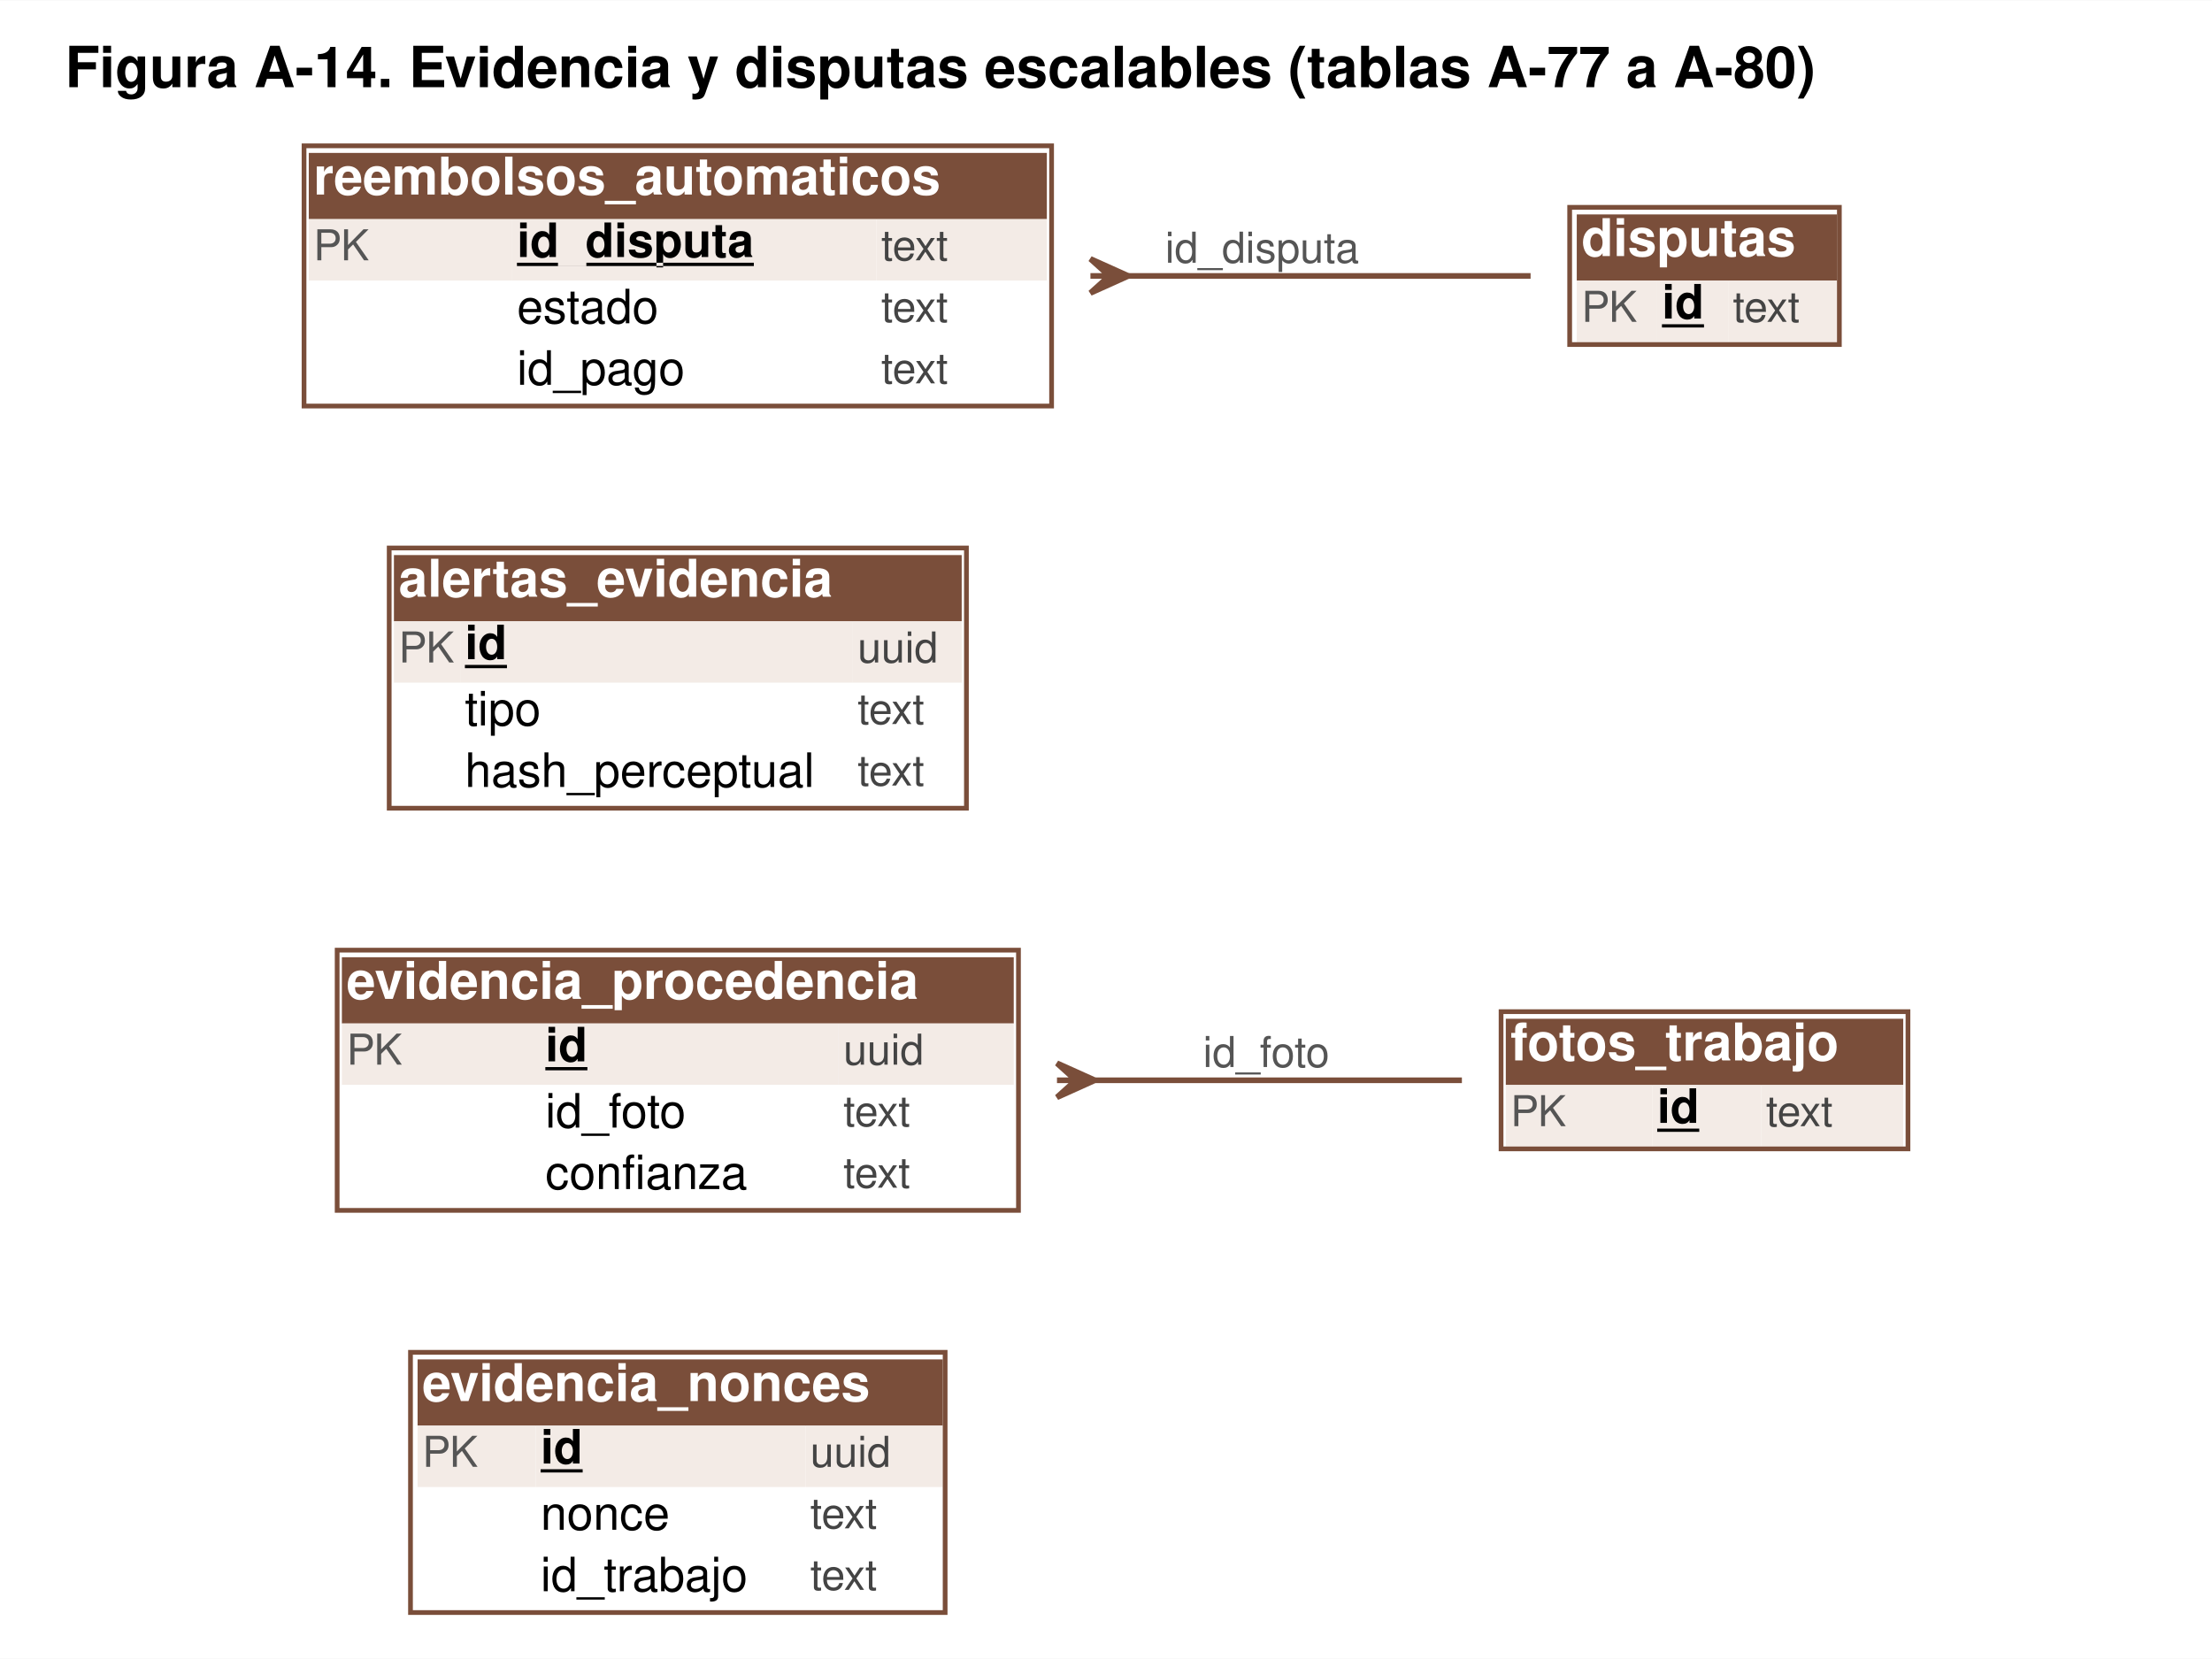
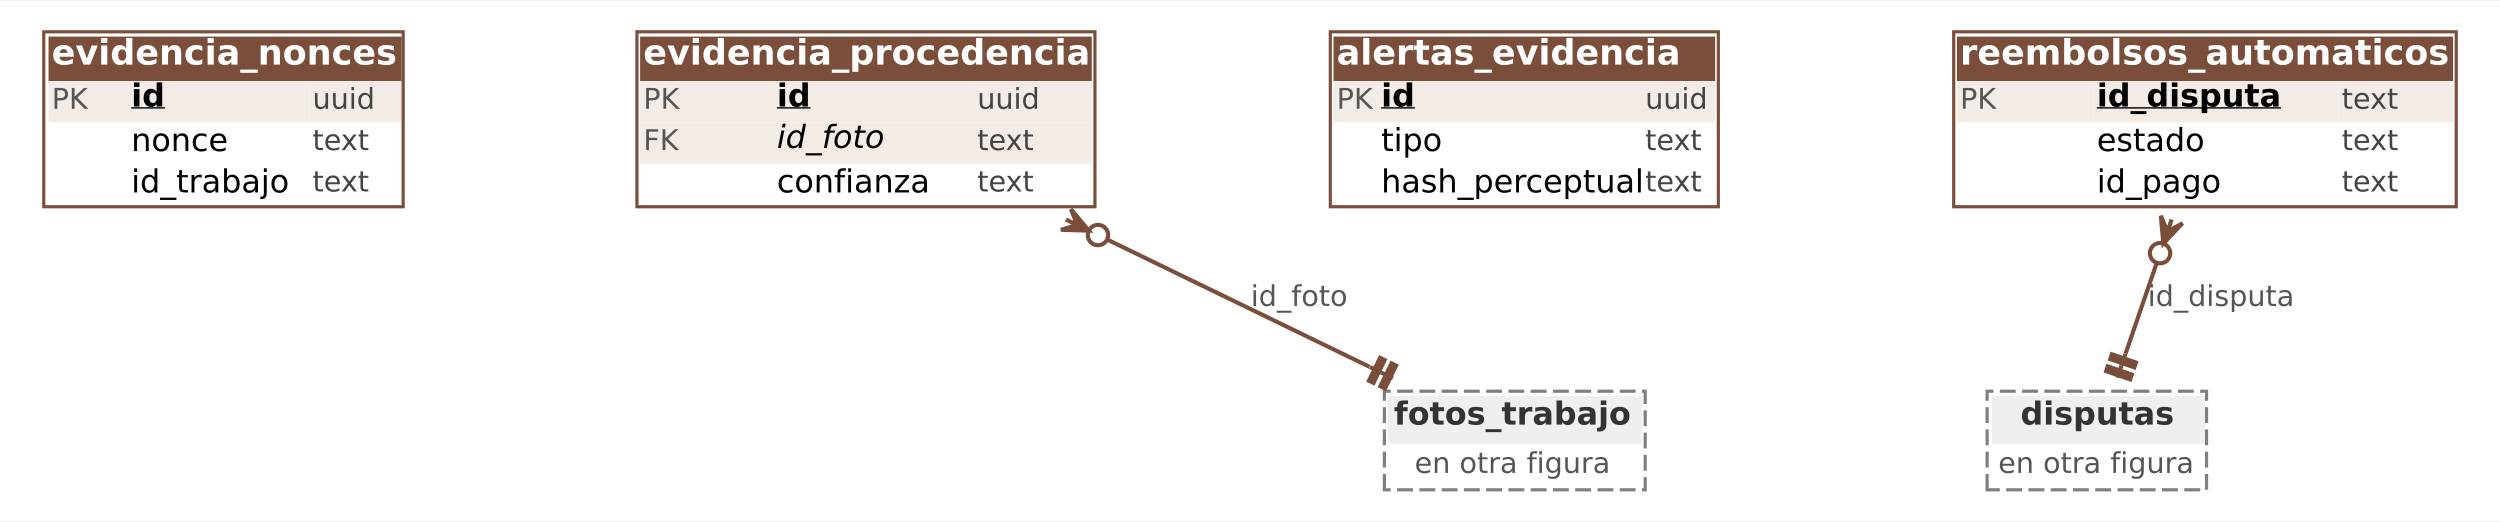
- <svg xmlns="http://www.w3.org/2000/svg" width="468pt" height="351pt" viewBox="0.00 0.00 467.52 350.52">
-   <g id="graph0" class="graph" transform="scale(1 1) rotate(0) translate(5.76 344.76)">
-     <polygon fill="white" stroke="transparent" points="-5.76,5.76 -5.76,-344.76 461.76,-344.76 461.76,5.76 -5.76,5.76" />
-     <text text-anchor="start" x="8" y="-326.4" font-family="Helvetica,sans-Serif" font-weight="bold" font-size="12.00">Figura A-14. Evidencia y disputas escalables (tablas A-77 a A-80)</text>
+ <svg xmlns="http://www.w3.org/2000/svg" width="786pt" height="164pt" viewBox="0.00 0.00 786.02 163.52">
+   <g id="graph0" class="graph" transform="scale(1 1) rotate(0) translate(5.76 157.76)">
+     <polygon fill="white" stroke="transparent" points="-5.76,5.76 -5.76,-157.76 780.26,-157.76 780.26,5.76 -5.76,5.76" />
    <g id="node1" class="node">
-       <polygon fill="#7a4e3a" stroke="transparent" points="82.5,-43.5 82.5,-57.5 193.5,-57.5 193.5,-43.5 82.5,-43.5" />
-       <text text-anchor="start" x="83.5" y="-48.7" font-family="Helvetica,sans-Serif" font-weight="bold" font-size="11.00" fill="white">evidencia_nonces</text>
-       <polygon fill="#f3ebe6" stroke="transparent" points="82.5,-30.5 82.5,-43.5 107.5,-43.5 107.5,-30.5 82.5,-30.5" />
-       <text text-anchor="start" x="83.5" y="-34.8" font-family="Helvetica,sans-Serif" font-size="9.00" fill="#555555">PK</text>
-       <polygon fill="#f3ebe6" stroke="transparent" points="107.5,-30.5 107.5,-43.5 164.5,-43.5 164.5,-30.5 107.5,-30.5" />
-       <text text-anchor="start" x="108.5" y="-35.5" font-family="Helvetica,sans-Serif" font-weight="bold" text-decoration="underline" font-size="10.00">id</text>
-       <polygon fill="#f3ebe6" stroke="transparent" points="164.5,-30.5 164.5,-43.5 193.5,-43.5 193.5,-30.5 164.5,-30.5" />
-       <text text-anchor="start" x="165.5" y="-34.8" font-family="Helvetica,sans-Serif" font-size="9.00" fill="#444444">uuid</text>
-       <polygon fill="white" stroke="transparent" points="82.5,-17.5 82.5,-30.5 107.5,-30.5 107.5,-17.5 82.5,-17.5" />
-       <text text-anchor="start" x="83.5" y="-21.8" font-family="Helvetica,sans-Serif" font-size="9.00" fill="#555555"> </text>
-       <polygon fill="white" stroke="transparent" points="107.5,-17.5 107.5,-30.5 164.5,-30.5 164.5,-17.5 107.5,-17.5" />
-       <text text-anchor="start" x="108.5" y="-21.5" font-family="Helvetica,sans-Serif" font-size="10.00">nonce</text>
-       <polygon fill="white" stroke="transparent" points="164.5,-17.5 164.5,-30.5 193.5,-30.5 193.5,-17.5 164.5,-17.5" />
-       <text text-anchor="start" x="165.5" y="-21.8" font-family="Helvetica,sans-Serif" font-size="9.00" fill="#444444">text</text>
-       <polygon fill="white" stroke="transparent" points="82.5,-4.5 82.5,-17.5 107.5,-17.5 107.5,-4.5 82.5,-4.5" />
-       <text text-anchor="start" x="83.5" y="-8.8" font-family="Helvetica,sans-Serif" font-size="9.00" fill="#555555"> </text>
-       <polygon fill="white" stroke="transparent" points="107.5,-4.5 107.5,-17.5 164.5,-17.5 164.5,-4.5 107.5,-4.5" />
-       <text text-anchor="start" x="108.5" y="-8.5" font-family="Helvetica,sans-Serif" font-size="10.00">id_trabajo</text>
-       <polygon fill="white" stroke="transparent" points="164.5,-4.5 164.5,-17.5 193.5,-17.5 193.5,-4.5 164.5,-4.5" />
-       <text text-anchor="start" x="165.5" y="-8.8" font-family="Helvetica,sans-Serif" font-size="9.00" fill="#444444">text</text>
-       <polygon fill="none" stroke="#7a4e3a" points="81,-4 81,-59 194,-59 194,-4 81,-4" />
+       <polygon fill="#7a4e3a" stroke="transparent" points="9.5,-132.5 9.5,-146.5 120.5,-146.5 120.5,-132.5 9.5,-132.5" />
+       <text text-anchor="start" x="10.5" y="-137.7" font-family="DejaVu Sans" font-weight="bold" font-size="11.00" fill="white">evidencia_nonces</text>
+       <polygon fill="#f3ebe6" stroke="transparent" points="9.5,-119.5 9.5,-132.5 34.5,-132.5 34.5,-119.5 9.5,-119.5" />
+       <text text-anchor="start" x="10.5" y="-123.8" font-family="DejaVu Sans" font-size="9.00" fill="#555555">PK</text>
+       <polygon fill="#f3ebe6" stroke="transparent" points="34.5,-119.5 34.5,-132.5 91.5,-132.5 91.5,-119.5 34.5,-119.5" />
+       <text text-anchor="start" x="35.5" y="-124.5" font-family="DejaVu Sans" font-weight="bold" text-decoration="underline" font-size="10.00">id</text>
+       <polygon fill="#f3ebe6" stroke="transparent" points="91.5,-119.5 91.5,-132.5 120.5,-132.5 120.5,-119.5 91.5,-119.5" />
+       <text text-anchor="start" x="92.5" y="-123.8" font-family="DejaVu Sans" font-size="9.00" fill="#444444">uuid</text>
+       <polygon fill="white" stroke="transparent" points="9.5,-106.5 9.5,-119.5 34.5,-119.5 34.5,-106.5 9.5,-106.5" />
+       <text text-anchor="start" x="10.5" y="-110.8" font-family="DejaVu Sans" font-size="9.00" fill="#555555"> </text>
+       <polygon fill="white" stroke="transparent" points="34.5,-106.5 34.5,-119.5 91.5,-119.5 91.5,-106.5 34.5,-106.5" />
+       <text text-anchor="start" x="35.5" y="-110.5" font-family="DejaVu Sans" font-size="10.00">nonce</text>
+       <polygon fill="white" stroke="transparent" points="91.5,-106.5 91.5,-119.5 120.5,-119.5 120.5,-106.5 91.5,-106.5" />
+       <text text-anchor="start" x="92.5" y="-110.8" font-family="DejaVu Sans" font-size="9.00" fill="#444444">text</text>
+       <polygon fill="white" stroke="transparent" points="9.5,-93.5 9.5,-106.5 34.5,-106.5 34.5,-93.5 9.5,-93.5" />
+       <text text-anchor="start" x="10.5" y="-97.8" font-family="DejaVu Sans" font-size="9.00" fill="#555555"> </text>
+       <polygon fill="white" stroke="transparent" points="34.5,-93.5 34.5,-106.5 91.5,-106.5 91.5,-93.5 34.5,-93.5" />
+       <text text-anchor="start" x="35.5" y="-97.5" font-family="DejaVu Sans" font-size="10.00">id_trabajo</text>
+       <polygon fill="white" stroke="transparent" points="91.5,-93.5 91.5,-106.5 120.5,-106.5 120.5,-93.5 91.5,-93.5" />
+       <text text-anchor="start" x="92.5" y="-97.8" font-family="DejaVu Sans" font-size="9.00" fill="#444444">text</text>
+       <polygon fill="none" stroke="#7a4e3a" points="8,-93 8,-148 121,-148 121,-93 8,-93" />
    </g>
    <g id="node2" class="node">
-       <polygon fill="#7a4e3a" stroke="transparent" points="66.5,-128.5 66.5,-142.5 208.5,-142.5 208.5,-128.5 66.5,-128.5" />
-       <text text-anchor="start" x="67.5" y="-133.7" font-family="Helvetica,sans-Serif" font-weight="bold" font-size="11.00" fill="white">evidencia_procedencia</text>
-       <polygon fill="#f3ebe6" stroke="transparent" points="66.5,-115.5 66.5,-128.5 108.5,-128.5 108.5,-115.5 66.5,-115.5" />
-       <text text-anchor="start" x="67.5" y="-119.8" font-family="Helvetica,sans-Serif" font-size="9.00" fill="#555555">PK</text>
-       <polygon fill="#f3ebe6" stroke="transparent" points="108.5,-115.5 108.5,-128.5 171.5,-128.5 171.5,-115.5 108.5,-115.5" />
-       <text text-anchor="start" x="109.5" y="-120.5" font-family="Helvetica,sans-Serif" font-weight="bold" text-decoration="underline" font-size="10.00">id</text>
-       <polygon fill="#f3ebe6" stroke="transparent" points="171.5,-115.5 171.5,-128.5 208.5,-128.5 208.5,-115.5 171.5,-115.5" />
-       <text text-anchor="start" x="172.5" y="-119.8" font-family="Helvetica,sans-Serif" font-size="9.00" fill="#444444">uuid</text>
-       <polygon fill="white" stroke="transparent" points="66.5,-102.5 66.5,-115.5 108.5,-115.5 108.5,-102.5 66.5,-102.5" />
-       <text text-anchor="start" x="67.5" y="-106.8" font-family="Helvetica,sans-Serif" font-size="9.00" fill="#555555"> </text>
-       <polygon fill="white" stroke="transparent" points="108.5,-102.5 108.5,-115.5 171.5,-115.5 171.5,-102.5 108.5,-102.5" />
-       <text text-anchor="start" x="109.5" y="-106.5" font-family="Helvetica,sans-Serif" font-size="10.00">id_foto</text>
-       <polygon fill="white" stroke="transparent" points="171.5,-102.5 171.5,-115.5 208.5,-115.5 208.5,-102.5 171.5,-102.5" />
-       <text text-anchor="start" x="172.5" y="-106.8" font-family="Helvetica,sans-Serif" font-size="9.00" fill="#444444">text</text>
-       <polygon fill="white" stroke="transparent" points="66.5,-89.5 66.5,-102.5 108.5,-102.5 108.5,-89.5 66.5,-89.5" />
-       <text text-anchor="start" x="67.5" y="-93.8" font-family="Helvetica,sans-Serif" font-size="9.00" fill="#555555"> </text>
-       <polygon fill="white" stroke="transparent" points="108.5,-89.5 108.5,-102.5 171.5,-102.5 171.5,-89.5 108.5,-89.5" />
-       <text text-anchor="start" x="109.5" y="-93.5" font-family="Helvetica,sans-Serif" font-size="10.00">confianza</text>
-       <polygon fill="white" stroke="transparent" points="171.5,-89.5 171.5,-102.5 208.5,-102.5 208.5,-89.5 171.5,-89.5" />
-       <text text-anchor="start" x="172.5" y="-93.8" font-family="Helvetica,sans-Serif" font-size="9.00" fill="#444444">text</text>
-       <polygon fill="none" stroke="#7a4e3a" points="65.5,-89 65.5,-144 209.5,-144 209.5,-89 65.5,-89" />
+       <polygon fill="#7a4e3a" stroke="transparent" points="195.5,-132.5 195.5,-146.5 337.5,-146.5 337.5,-132.5 195.5,-132.5" />
+       <text text-anchor="start" x="196.5" y="-137.7" font-family="DejaVu Sans" font-weight="bold" font-size="11.00" fill="white">evidencia_procedencia</text>
+       <polygon fill="#f3ebe6" stroke="transparent" points="195.5,-119.5 195.5,-132.5 237.5,-132.5 237.5,-119.5 195.5,-119.5" />
+       <text text-anchor="start" x="196.5" y="-123.8" font-family="DejaVu Sans" font-size="9.00" fill="#555555">PK</text>
+       <polygon fill="#f3ebe6" stroke="transparent" points="237.5,-119.5 237.5,-132.5 300.5,-132.5 300.5,-119.5 237.5,-119.5" />
+       <text text-anchor="start" x="238.5" y="-124.5" font-family="DejaVu Sans" font-weight="bold" text-decoration="underline" font-size="10.00">id</text>
+       <polygon fill="#f3ebe6" stroke="transparent" points="300.5,-119.5 300.5,-132.5 337.5,-132.5 337.5,-119.5 300.5,-119.5" />
+       <text text-anchor="start" x="301.5" y="-123.8" font-family="DejaVu Sans" font-size="9.00" fill="#444444">uuid</text>
+       <polygon fill="#f3ebe6" stroke="transparent" points="195.5,-106.5 195.5,-119.5 237.5,-119.5 237.5,-106.5 195.5,-106.5" />
+       <text text-anchor="start" x="196.5" y="-110.8" font-family="DejaVu Sans" font-size="9.00" fill="#555555">FK</text>
+       <polygon fill="#f3ebe6" stroke="transparent" points="237.5,-106.5 237.5,-119.5 300.5,-119.5 300.5,-106.5 237.5,-106.5" />
+       <text text-anchor="start" x="238.5" y="-111.5" font-family="DejaVu Sans" font-style="italic" font-size="10.00">id_foto</text>
+       <polygon fill="#f3ebe6" stroke="transparent" points="300.5,-106.5 300.5,-119.5 337.5,-119.5 337.5,-106.5 300.5,-106.5" />
+       <text text-anchor="start" x="301.5" y="-110.8" font-family="DejaVu Sans" font-size="9.00" fill="#444444">text</text>
+       <polygon fill="white" stroke="transparent" points="195.5,-93.5 195.5,-106.5 237.5,-106.5 237.5,-93.5 195.5,-93.5" />
+       <text text-anchor="start" x="196.5" y="-97.8" font-family="DejaVu Sans" font-size="9.00" fill="#555555"> </text>
+       <polygon fill="white" stroke="transparent" points="237.5,-93.5 237.5,-106.5 300.5,-106.5 300.5,-93.5 237.5,-93.5" />
+       <text text-anchor="start" x="238.5" y="-97.5" font-family="DejaVu Sans" font-size="10.00">confianza</text>
+       <polygon fill="white" stroke="transparent" points="300.5,-93.5 300.5,-106.5 337.5,-106.5 337.5,-93.5 300.5,-93.5" />
+       <text text-anchor="start" x="301.5" y="-97.8" font-family="DejaVu Sans" font-size="9.00" fill="#444444">text</text>
+       <polygon fill="none" stroke="#7a4e3a" points="194.5,-93 194.5,-148 338.5,-148 338.5,-93 194.5,-93" />
+     </g>
+     <g id="node3" class="node">
+       <polygon fill="#7a4e3a" stroke="transparent" points="413.5,-132.5 413.5,-146.5 533.5,-146.5 533.5,-132.5 413.5,-132.5" />
+       <text text-anchor="start" x="414.5" y="-137.7" font-family="DejaVu Sans" font-weight="bold" font-size="11.00" fill="white">alertas_evidencia</text>
+       <polygon fill="#f3ebe6" stroke="transparent" points="413.5,-119.5 413.5,-132.5 427.5,-132.5 427.5,-119.5 413.5,-119.5" />
+       <text text-anchor="start" x="414.5" y="-123.8" font-family="DejaVu Sans" font-size="9.00" fill="#555555">PK</text>
+       <polygon fill="#f3ebe6" stroke="transparent" points="427.5,-119.5 427.5,-132.5 510.5,-132.5 510.5,-119.5 427.5,-119.5" />
+       <text text-anchor="start" x="428.5" y="-124.5" font-family="DejaVu Sans" font-weight="bold" text-decoration="underline" font-size="10.00">id</text>
+       <polygon fill="#f3ebe6" stroke="transparent" points="510.5,-119.5 510.5,-132.5 533.5,-132.5 533.5,-119.5 510.5,-119.5" />
+       <text text-anchor="start" x="511.5" y="-123.8" font-family="DejaVu Sans" font-size="9.00" fill="#444444">uuid</text>
+       <polygon fill="white" stroke="transparent" points="413.5,-106.5 413.5,-119.5 427.5,-119.5 427.5,-106.5 413.5,-106.5" />
+       <text text-anchor="start" x="414.5" y="-110.8" font-family="DejaVu Sans" font-size="9.00" fill="#555555"> </text>
+       <polygon fill="white" stroke="transparent" points="427.5,-106.5 427.5,-119.5 510.5,-119.5 510.5,-106.5 427.5,-106.5" />
+       <text text-anchor="start" x="428.5" y="-110.5" font-family="DejaVu Sans" font-size="10.00">tipo</text>
+       <polygon fill="white" stroke="transparent" points="510.5,-106.5 510.5,-119.5 533.5,-119.5 533.5,-106.5 510.5,-106.5" />
+       <text text-anchor="start" x="511.5" y="-110.8" font-family="DejaVu Sans" font-size="9.00" fill="#444444">text</text>
+       <polygon fill="white" stroke="transparent" points="413.5,-93.5 413.5,-106.5 427.5,-106.5 427.5,-93.5 413.5,-93.5" />
+       <text text-anchor="start" x="414.5" y="-97.8" font-family="DejaVu Sans" font-size="9.00" fill="#555555"> </text>
+       <polygon fill="white" stroke="transparent" points="427.5,-93.5 427.5,-106.5 510.5,-106.5 510.5,-93.5 427.5,-93.5" />
+       <text text-anchor="start" x="428.5" y="-97.5" font-family="DejaVu Sans" font-size="10.00">hash_perceptual</text>
+       <polygon fill="white" stroke="transparent" points="510.5,-93.5 510.5,-106.5 533.5,-106.5 533.5,-93.5 510.5,-93.5" />
+       <text text-anchor="start" x="511.5" y="-97.8" font-family="DejaVu Sans" font-size="9.00" fill="#444444">text</text>
+       <polygon fill="none" stroke="#7a4e3a" points="412.5,-93 412.5,-148 534.5,-148 534.5,-93 412.5,-93" />
    </g>
    <g id="node5" class="node">
-       <polygon fill="#7a4e3a" stroke="transparent" points="312.5,-115.5 312.5,-129.5 396.5,-129.5 396.5,-115.5 312.5,-115.5" />
-       <text text-anchor="start" x="313.5" y="-120.7" font-family="Helvetica,sans-Serif" font-weight="bold" font-size="11.00" fill="white">fotos_trabajo</text>
-       <polygon fill="#f3ebe6" stroke="transparent" points="312.5,-102.5 312.5,-115.5 343.5,-115.5 343.5,-102.5 312.5,-102.5" />
-       <text text-anchor="start" x="313.5" y="-106.8" font-family="Helvetica,sans-Serif" font-size="9.00" fill="#555555">PK</text>
-       <polygon fill="#f3ebe6" stroke="transparent" points="343.5,-102.5 343.5,-115.5 366.5,-115.5 366.5,-102.5 343.5,-102.5" />
-       <text text-anchor="start" x="344.5" y="-107.5" font-family="Helvetica,sans-Serif" font-weight="bold" text-decoration="underline" font-size="10.00">id</text>
-       <polygon fill="#f3ebe6" stroke="transparent" points="366.5,-102.5 366.5,-115.5 396.5,-115.5 396.5,-102.5 366.5,-102.5" />
-       <text text-anchor="start" x="367.5" y="-106.8" font-family="Helvetica,sans-Serif" font-size="9.00" fill="#444444">text</text>
-       <polygon fill="none" stroke="#7a4e3a" points="311.5,-102 311.5,-131 397.5,-131 397.5,-102 311.5,-102" />
+       <polygon fill="#efefef" stroke="transparent" points="430.5,-18.5 430.5,-33.5 510.5,-33.5 510.5,-18.5 430.5,-18.5" />
+       <text text-anchor="start" x="432.5" y="-24.5" font-family="DejaVu Sans" font-weight="bold" font-size="10.00" fill="#333333">fotos_trabajo</text>
+       <text text-anchor="start" x="439" y="-9.3" font-family="DejaVu Sans" font-size="9.00" fill="#555555">en otra figura</text>
+       <polygon fill="none" stroke="#7f7f7f" stroke-dasharray="5,2" points="429.5,-4 429.5,-35 511.5,-35 511.5,-4 429.5,-4" />
    </g>
-     <g id="edge1" class="edge">
-       <path fill="none" stroke="#7a4e3a" stroke-width="1.2" d="M225.76,-116.5C252.11,-116.5 280.15,-116.5 303.22,-116.5" />
-       <polygon fill="#7a4e3a" stroke="#7a4e3a" stroke-width="1.2" points="225.64,-116.5 217.64,-112.9 221.64,-116.5 217.64,-116.5 217.64,-116.5 217.64,-116.5 221.64,-116.5 217.64,-120.1 225.64,-116.5 225.64,-116.5" />
-       <text text-anchor="start" x="248.5" y="-119.3" font-family="Helvetica,sans-Serif" font-size="9.00" fill="#555555">id_foto</text>
-     </g>
-     <g id="node3" class="node">
-       <polygon fill="#7a4e3a" stroke="transparent" points="77.5,-213.5 77.5,-227.5 197.5,-227.5 197.5,-213.5 77.5,-213.5" />
-       <text text-anchor="start" x="78.5" y="-218.7" font-family="Helvetica,sans-Serif" font-weight="bold" font-size="11.00" fill="white">alertas_evidencia</text>
-       <polygon fill="#f3ebe6" stroke="transparent" points="77.5,-200.5 77.5,-213.5 91.5,-213.5 91.5,-200.5 77.5,-200.5" />
-       <text text-anchor="start" x="78.5" y="-204.8" font-family="Helvetica,sans-Serif" font-size="9.00" fill="#555555">PK</text>
-       <polygon fill="#f3ebe6" stroke="transparent" points="91.5,-200.5 91.5,-213.5 174.5,-213.5 174.5,-200.5 91.5,-200.5" />
-       <text text-anchor="start" x="92.5" y="-205.5" font-family="Helvetica,sans-Serif" font-weight="bold" text-decoration="underline" font-size="10.00">id</text>
-       <polygon fill="#f3ebe6" stroke="transparent" points="174.5,-200.5 174.5,-213.5 197.5,-213.5 197.5,-200.5 174.5,-200.5" />
-       <text text-anchor="start" x="175.5" y="-204.8" font-family="Helvetica,sans-Serif" font-size="9.00" fill="#444444">uuid</text>
-       <polygon fill="white" stroke="transparent" points="77.5,-187.5 77.5,-200.5 91.5,-200.5 91.5,-187.5 77.5,-187.5" />
-       <text text-anchor="start" x="78.5" y="-191.8" font-family="Helvetica,sans-Serif" font-size="9.00" fill="#555555"> </text>
-       <polygon fill="white" stroke="transparent" points="91.5,-187.5 91.5,-200.5 174.5,-200.5 174.5,-187.5 91.5,-187.5" />
-       <text text-anchor="start" x="92.5" y="-191.5" font-family="Helvetica,sans-Serif" font-size="10.00">tipo</text>
-       <polygon fill="white" stroke="transparent" points="174.5,-187.5 174.5,-200.5 197.5,-200.5 197.5,-187.5 174.5,-187.5" />
-       <text text-anchor="start" x="175.5" y="-191.8" font-family="Helvetica,sans-Serif" font-size="9.00" fill="#444444">text</text>
-       <polygon fill="white" stroke="transparent" points="77.5,-174.5 77.5,-187.5 91.5,-187.5 91.5,-174.5 77.5,-174.5" />
-       <text text-anchor="start" x="78.5" y="-178.8" font-family="Helvetica,sans-Serif" font-size="9.00" fill="#555555"> </text>
-       <polygon fill="white" stroke="transparent" points="91.5,-174.5 91.5,-187.5 174.5,-187.5 174.5,-174.5 91.5,-174.5" />
-       <text text-anchor="start" x="92.5" y="-178.5" font-family="Helvetica,sans-Serif" font-size="10.00">hash_perceptual</text>
-       <polygon fill="white" stroke="transparent" points="174.5,-174.5 174.5,-187.5 197.5,-187.5 197.5,-174.5 174.5,-174.5" />
-       <text text-anchor="start" x="175.5" y="-178.8" font-family="Helvetica,sans-Serif" font-size="9.00" fill="#444444">text</text>
-       <polygon fill="none" stroke="#7a4e3a" points="76.5,-174 76.5,-229 198.5,-229 198.5,-174 76.5,-174" />
+     <g id="edge5" class="edge">
+       <path fill="none" stroke="#7a4e3a" stroke-width="1.3" d="M342.66,-82.54C370.31,-69.12 400.66,-54.39 424.86,-42.65" />
+       <polygon fill="#7a4e3a" stroke="#7a4e3a" stroke-width="1.3" points="336.57,-85.5 327.8,-85.75 332.97,-87.24 329.37,-88.99 329.37,-88.99 329.37,-88.99 332.97,-87.24 330.94,-92.23 336.57,-85.5 336.57,-85.5" />
+       <ellipse fill="none" stroke="#7a4e3a" stroke-width="1.3" cx="339.45" cy="-84.1" rx="3.2" ry="3.2" />
+       <polygon fill="#7a4e3a" stroke="#7a4e3a" stroke-width="1.3" points="429.69,-35.86 433.18,-43.06 431.74,-43.75 428.25,-36.56 429.69,-35.86" />
+       <polyline fill="none" stroke="#7a4e3a" stroke-width="1.3" points="432.16,-39.11 428.56,-40.85 " />
+       <polygon fill="#7a4e3a" stroke="#7a4e3a" stroke-width="1.3" points="426.09,-37.61 429.58,-44.8 428.14,-45.5 424.65,-38.3 426.09,-37.61" />
+       <polyline fill="none" stroke="#7a4e3a" stroke-width="1.3" points="428.56,-40.85 424.96,-42.6 " />
+       <text text-anchor="start" x="387.5" y="-61.8" font-family="DejaVu Sans" font-size="9.00" fill="#555555">id_foto</text>
    </g>
    <g id="node4" class="node">
-       <polygon fill="#7a4e3a" stroke="transparent" points="59.5,-298.5 59.5,-312.5 215.5,-312.5 215.5,-298.5 59.5,-298.5" />
-       <text text-anchor="start" x="60.5" y="-303.7" font-family="Helvetica,sans-Serif" font-weight="bold" font-size="11.00" fill="white">reembolsos_automaticos</text>
-       <polygon fill="#f3ebe6" stroke="transparent" points="59.5,-285.5 59.5,-298.5 102.5,-298.5 102.5,-285.5 59.5,-285.5" />
-       <text text-anchor="start" x="60.5" y="-289.8" font-family="Helvetica,sans-Serif" font-size="9.00" fill="#555555">PK</text>
-       <polygon fill="#f3ebe6" stroke="transparent" points="102.5,-285.5 102.5,-298.5 179.5,-298.5 179.5,-285.5 102.5,-285.5" />
-       <text text-anchor="start" x="103.5" y="-290.5" font-family="Helvetica,sans-Serif" font-weight="bold" text-decoration="underline" font-size="10.00">id_disputa</text>
-       <polygon fill="#f3ebe6" stroke="transparent" points="179.5,-285.5 179.5,-298.5 215.5,-298.5 215.5,-285.5 179.5,-285.5" />
-       <text text-anchor="start" x="180.5" y="-289.8" font-family="Helvetica,sans-Serif" font-size="9.00" fill="#444444">text</text>
-       <polygon fill="white" stroke="transparent" points="59.5,-272.5 59.5,-285.5 102.5,-285.5 102.5,-272.5 59.5,-272.5" />
-       <text text-anchor="start" x="60.5" y="-276.8" font-family="Helvetica,sans-Serif" font-size="9.00" fill="#555555"> </text>
-       <polygon fill="white" stroke="transparent" points="102.5,-272.5 102.5,-285.5 179.5,-285.5 179.5,-272.5 102.5,-272.5" />
-       <text text-anchor="start" x="103.5" y="-276.5" font-family="Helvetica,sans-Serif" font-size="10.00">estado</text>
-       <polygon fill="white" stroke="transparent" points="179.5,-272.5 179.5,-285.5 215.5,-285.5 215.5,-272.5 179.5,-272.5" />
-       <text text-anchor="start" x="180.5" y="-276.8" font-family="Helvetica,sans-Serif" font-size="9.00" fill="#444444">text</text>
-       <polygon fill="white" stroke="transparent" points="59.5,-259.5 59.5,-272.5 102.5,-272.5 102.5,-259.5 59.5,-259.5" />
-       <text text-anchor="start" x="60.5" y="-263.8" font-family="Helvetica,sans-Serif" font-size="9.00" fill="#555555"> </text>
-       <polygon fill="white" stroke="transparent" points="102.5,-259.5 102.5,-272.5 179.5,-272.5 179.5,-259.5 102.5,-259.5" />
-       <text text-anchor="start" x="103.5" y="-263.5" font-family="Helvetica,sans-Serif" font-size="10.00">id_pago</text>
-       <polygon fill="white" stroke="transparent" points="179.5,-259.5 179.5,-272.5 215.5,-272.5 215.5,-259.5 179.5,-259.5" />
-       <text text-anchor="start" x="180.5" y="-263.8" font-family="Helvetica,sans-Serif" font-size="9.00" fill="#444444">text</text>
-       <polygon fill="none" stroke="#7a4e3a" points="58.5,-259 58.5,-314 216.5,-314 216.5,-259 58.5,-259" />
+       <polygon fill="#7a4e3a" stroke="transparent" points="609.5,-132.5 609.5,-146.5 765.5,-146.5 765.5,-132.5 609.5,-132.5" />
+       <text text-anchor="start" x="610.5" y="-137.7" font-family="DejaVu Sans" font-weight="bold" font-size="11.00" fill="white">reembolsos_automaticos</text>
+       <polygon fill="#f3ebe6" stroke="transparent" points="609.5,-119.5 609.5,-132.5 652.5,-132.5 652.5,-119.5 609.5,-119.5" />
+       <text text-anchor="start" x="610.5" y="-123.8" font-family="DejaVu Sans" font-size="9.00" fill="#555555">PK</text>
+       <polygon fill="#f3ebe6" stroke="transparent" points="652.5,-119.5 652.5,-132.5 729.5,-132.5 729.5,-119.5 652.5,-119.5" />
+       <text text-anchor="start" x="653.5" y="-124.5" font-family="DejaVu Sans" font-weight="bold" text-decoration="underline" font-size="10.00">id_disputa</text>
+       <polygon fill="#f3ebe6" stroke="transparent" points="729.5,-119.5 729.5,-132.5 765.5,-132.5 765.5,-119.5 729.5,-119.5" />
+       <text text-anchor="start" x="730.5" y="-123.8" font-family="DejaVu Sans" font-size="9.00" fill="#444444">text</text>
+       <polygon fill="white" stroke="transparent" points="609.5,-106.5 609.5,-119.5 652.5,-119.5 652.5,-106.5 609.5,-106.5" />
+       <text text-anchor="start" x="610.5" y="-110.8" font-family="DejaVu Sans" font-size="9.00" fill="#555555"> </text>
+       <polygon fill="white" stroke="transparent" points="652.5,-106.5 652.5,-119.5 729.5,-119.5 729.5,-106.5 652.5,-106.5" />
+       <text text-anchor="start" x="653.5" y="-110.5" font-family="DejaVu Sans" font-size="10.00">estado</text>
+       <polygon fill="white" stroke="transparent" points="729.5,-106.5 729.5,-119.5 765.5,-119.5 765.5,-106.5 729.5,-106.5" />
+       <text text-anchor="start" x="730.5" y="-110.8" font-family="DejaVu Sans" font-size="9.00" fill="#444444">text</text>
+       <polygon fill="white" stroke="transparent" points="609.5,-93.5 609.5,-106.5 652.5,-106.5 652.5,-93.5 609.5,-93.5" />
+       <text text-anchor="start" x="610.5" y="-97.8" font-family="DejaVu Sans" font-size="9.00" fill="#555555"> </text>
+       <polygon fill="white" stroke="transparent" points="652.5,-93.5 652.5,-106.5 729.5,-106.5 729.5,-93.5 652.5,-93.5" />
+       <text text-anchor="start" x="653.5" y="-97.5" font-family="DejaVu Sans" font-size="10.00">id_pago</text>
+       <polygon fill="white" stroke="transparent" points="729.5,-93.5 729.5,-106.5 765.5,-106.5 765.5,-93.5 729.5,-93.5" />
+       <text text-anchor="start" x="730.5" y="-97.8" font-family="DejaVu Sans" font-size="9.00" fill="#444444">text</text>
+       <polygon fill="none" stroke="#7a4e3a" points="608.5,-93 608.5,-148 766.5,-148 766.5,-93 608.5,-93" />
    </g>
    <g id="node6" class="node">
-       <polygon fill="#7a4e3a" stroke="transparent" points="327.5,-285.5 327.5,-299.5 382.5,-299.5 382.5,-285.5 327.5,-285.5" />
-       <text text-anchor="start" x="328.5" y="-290.7" font-family="Helvetica,sans-Serif" font-weight="bold" font-size="11.00" fill="white">disputas</text>
-       <polygon fill="#f3ebe6" stroke="transparent" points="327.5,-272.5 327.5,-285.5 344.5,-285.5 344.5,-272.5 327.5,-272.5" />
-       <text text-anchor="start" x="328.5" y="-276.8" font-family="Helvetica,sans-Serif" font-size="9.00" fill="#555555">PK</text>
-       <polygon fill="#f3ebe6" stroke="transparent" points="344.5,-272.5 344.5,-285.5 359.5,-285.5 359.5,-272.5 344.5,-272.5" />
-       <text text-anchor="start" x="345.5" y="-277.5" font-family="Helvetica,sans-Serif" font-weight="bold" text-decoration="underline" font-size="10.00">id</text>
-       <polygon fill="#f3ebe6" stroke="transparent" points="359.5,-272.5 359.5,-285.5 382.5,-285.5 382.5,-272.5 359.5,-272.5" />
-       <text text-anchor="start" x="360.5" y="-276.8" font-family="Helvetica,sans-Serif" font-size="9.00" fill="#444444">text</text>
-       <polygon fill="none" stroke="#7a4e3a" points="326,-272 326,-301 383,-301 383,-272 326,-272" />
+       <polygon fill="#efefef" stroke="transparent" points="620.5,-18.5 620.5,-33.5 687.5,-33.5 687.5,-18.5 620.5,-18.5" />
+       <text text-anchor="start" x="629.5" y="-24.5" font-family="DejaVu Sans" font-weight="bold" font-size="10.00" fill="#333333">disputas</text>
+       <text text-anchor="start" x="622.5" y="-9.3" font-family="DejaVu Sans" font-size="9.00" fill="#555555">en otra figura</text>
+       <polygon fill="none" stroke="#7f7f7f" stroke-dasharray="5,2" points="619,-4 619,-35 688,-35 688,-4 619,-4" />
    </g>
-     <g id="edge2" class="edge">
-       <path fill="none" stroke="#7a4e3a" stroke-width="1.2" d="M232.75,-286.5C262.89,-286.5 294.45,-286.5 317.74,-286.5" />
-       <polygon fill="#7a4e3a" stroke="#7a4e3a" stroke-width="1.2" points="232.71,-286.5 224.71,-282.9 228.71,-286.5 224.71,-286.5 224.71,-286.5 224.71,-286.5 228.71,-286.5 224.71,-290.1 232.71,-286.5 232.71,-286.5" />
-       <text text-anchor="start" x="240.5" y="-289.3" font-family="Helvetica,sans-Serif" font-size="9.00" fill="#555555">id_disputa</text>
+     <g id="edge6" class="edge">
+       <path fill="none" stroke="#7a4e3a" stroke-width="1.3" d="M672.26,-75.12C668.94,-65.46 665.53,-55.54 662.55,-46.85" />
+       <polygon fill="#7a4e3a" stroke="#7a4e3a" stroke-width="1.3" points="674.42,-81.42 673.62,-90.16 675.72,-85.21 677.02,-88.99 677.02,-88.99 677.02,-88.99 675.72,-85.21 680.43,-87.82 674.42,-81.42 674.42,-81.42" />
+       <ellipse fill="none" stroke="#7a4e3a" stroke-width="1.3" cx="673.38" cy="-78.4" rx="3.2" ry="3.2" />
+       <polygon fill="#7a4e3a" stroke="#7a4e3a" stroke-width="1.3" points="656.42,-41.31 663.98,-38.71 664.5,-40.23 656.94,-42.82 656.42,-41.31" />
+       <polyline fill="none" stroke="#7a4e3a" stroke-width="1.3" points="659.94,-39.25 661.24,-43.04 " />
+       <polygon fill="#7a4e3a" stroke="#7a4e3a" stroke-width="1.3" points="657.72,-45.09 665.28,-42.5 665.8,-44.01 658.24,-46.61 657.72,-45.09" />
+       <polyline fill="none" stroke="#7a4e3a" stroke-width="1.3" points="661.24,-43.04 662.54,-46.82 " />
+       <text text-anchor="start" x="669.5" y="-61.8" font-family="DejaVu Sans" font-size="9.00" fill="#555555">id_disputa</text>
    </g>
  </g>
</svg>
